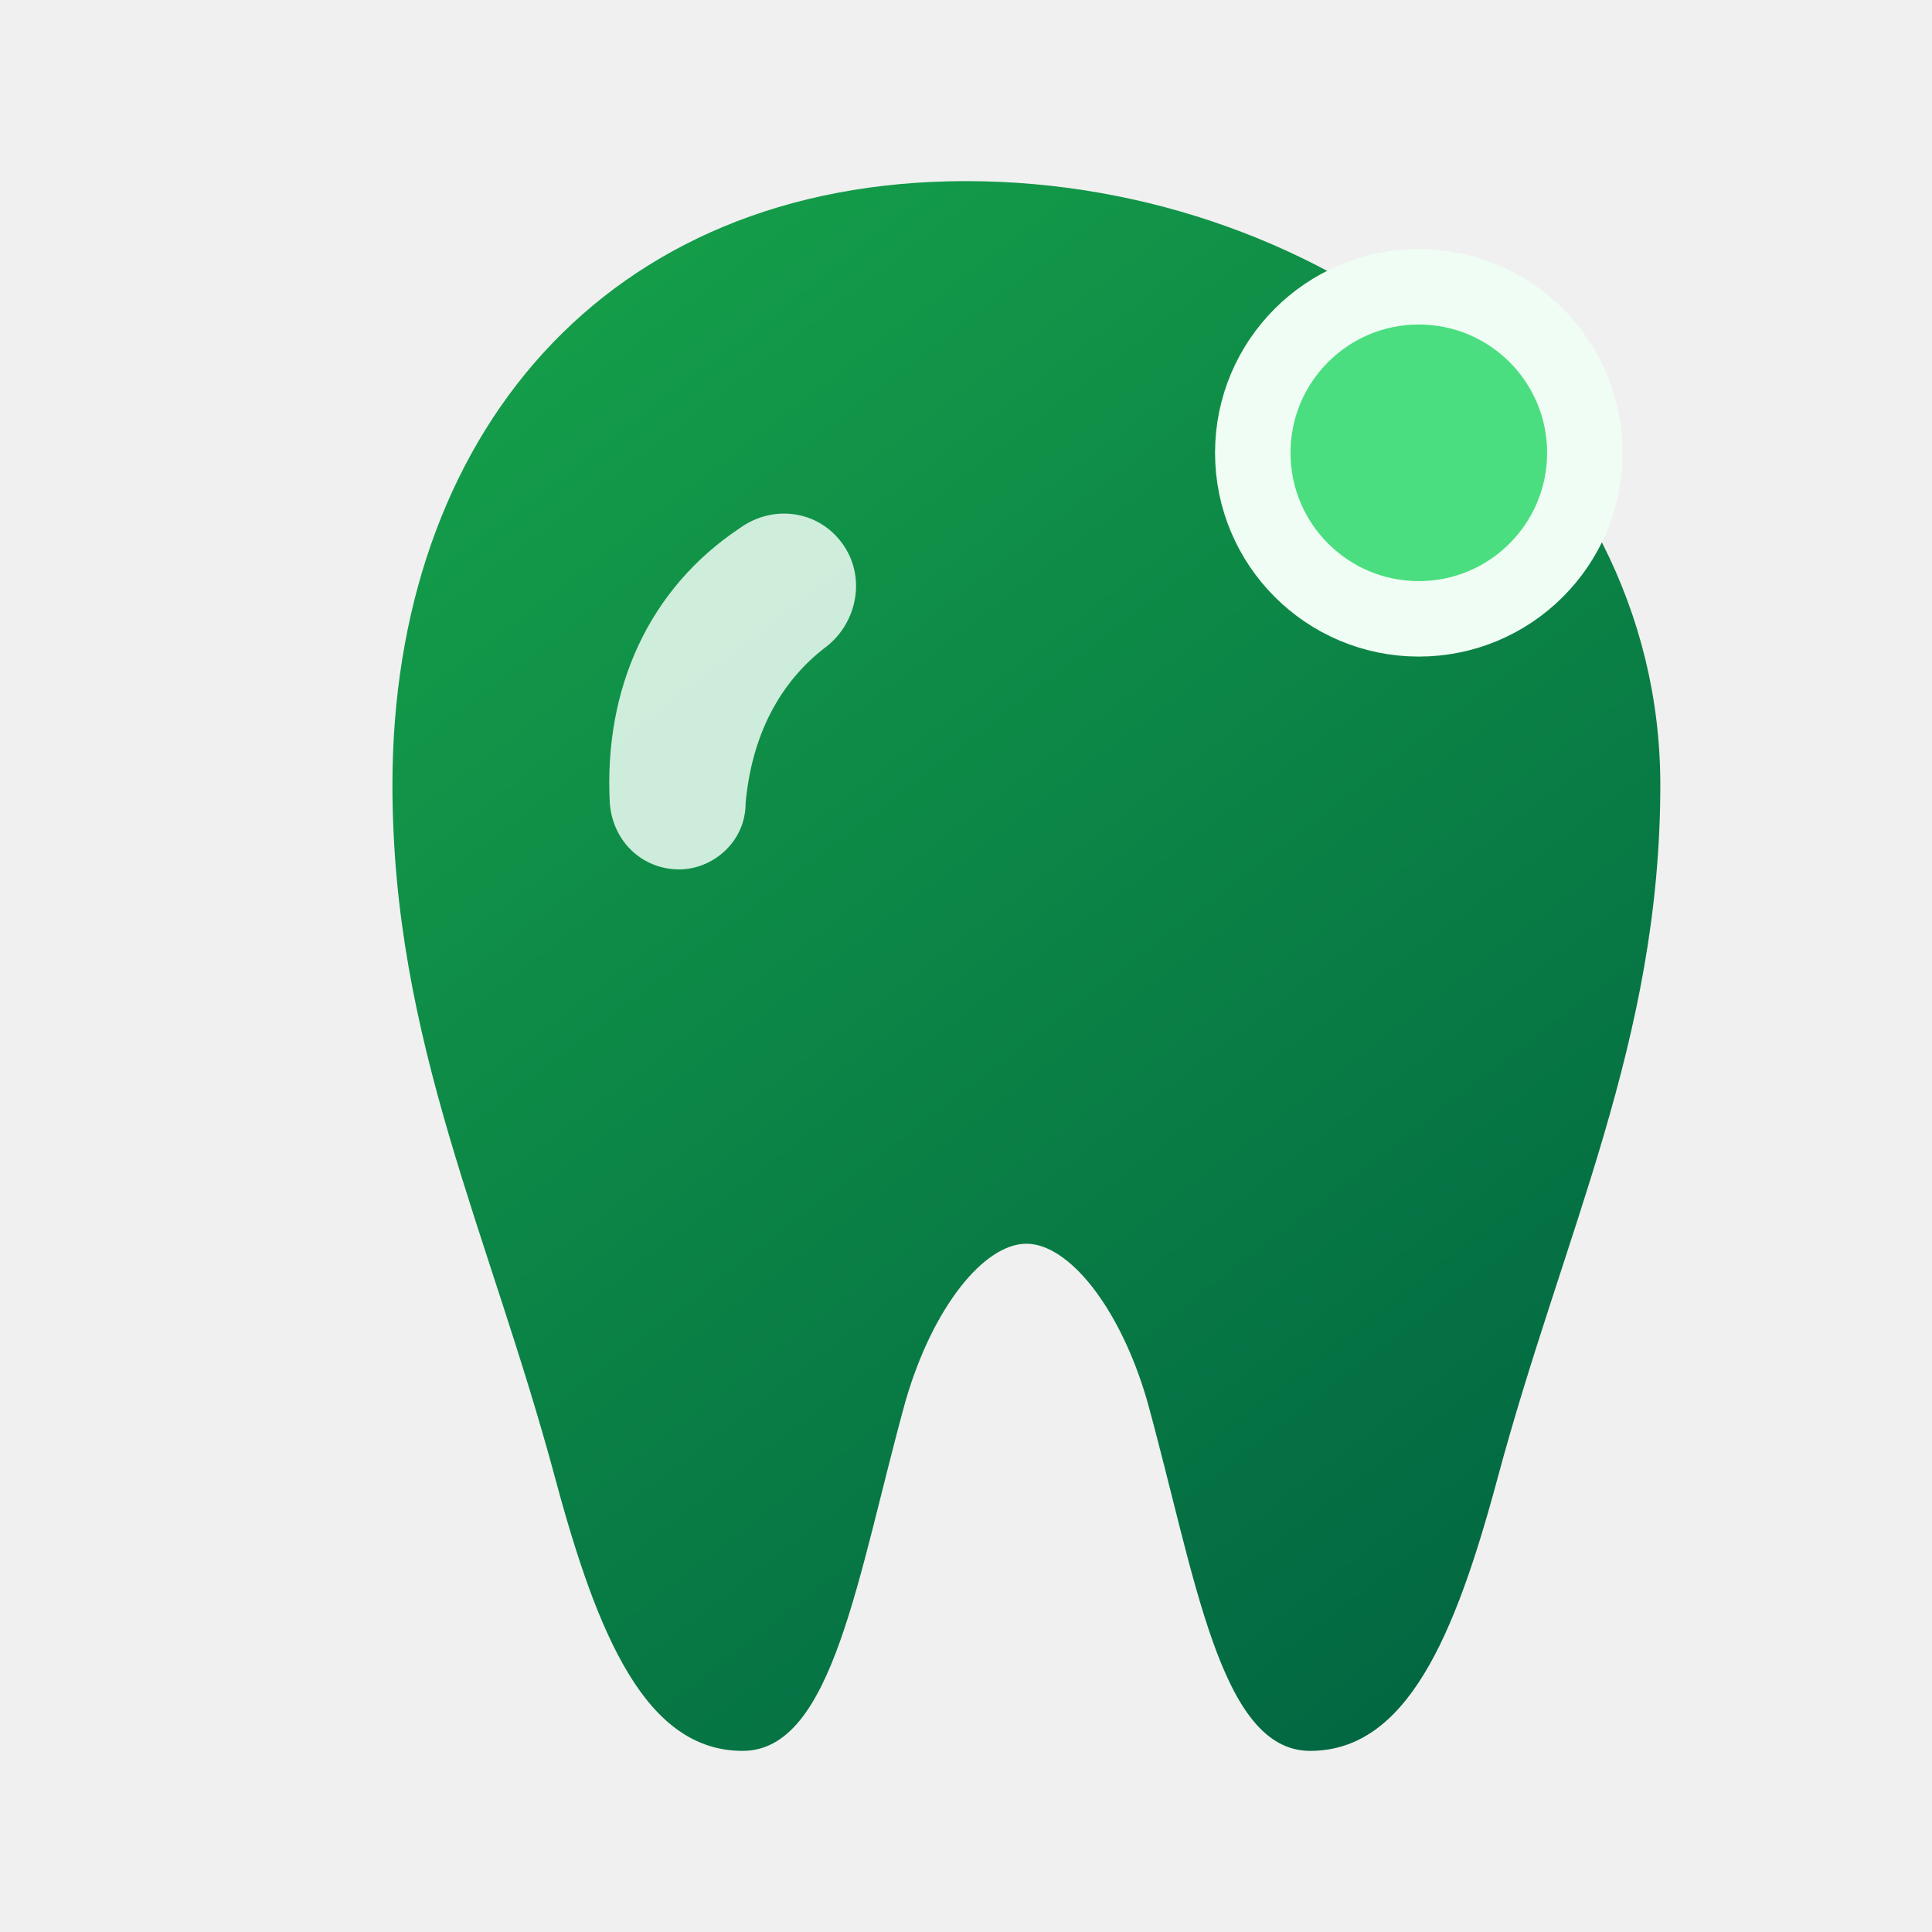
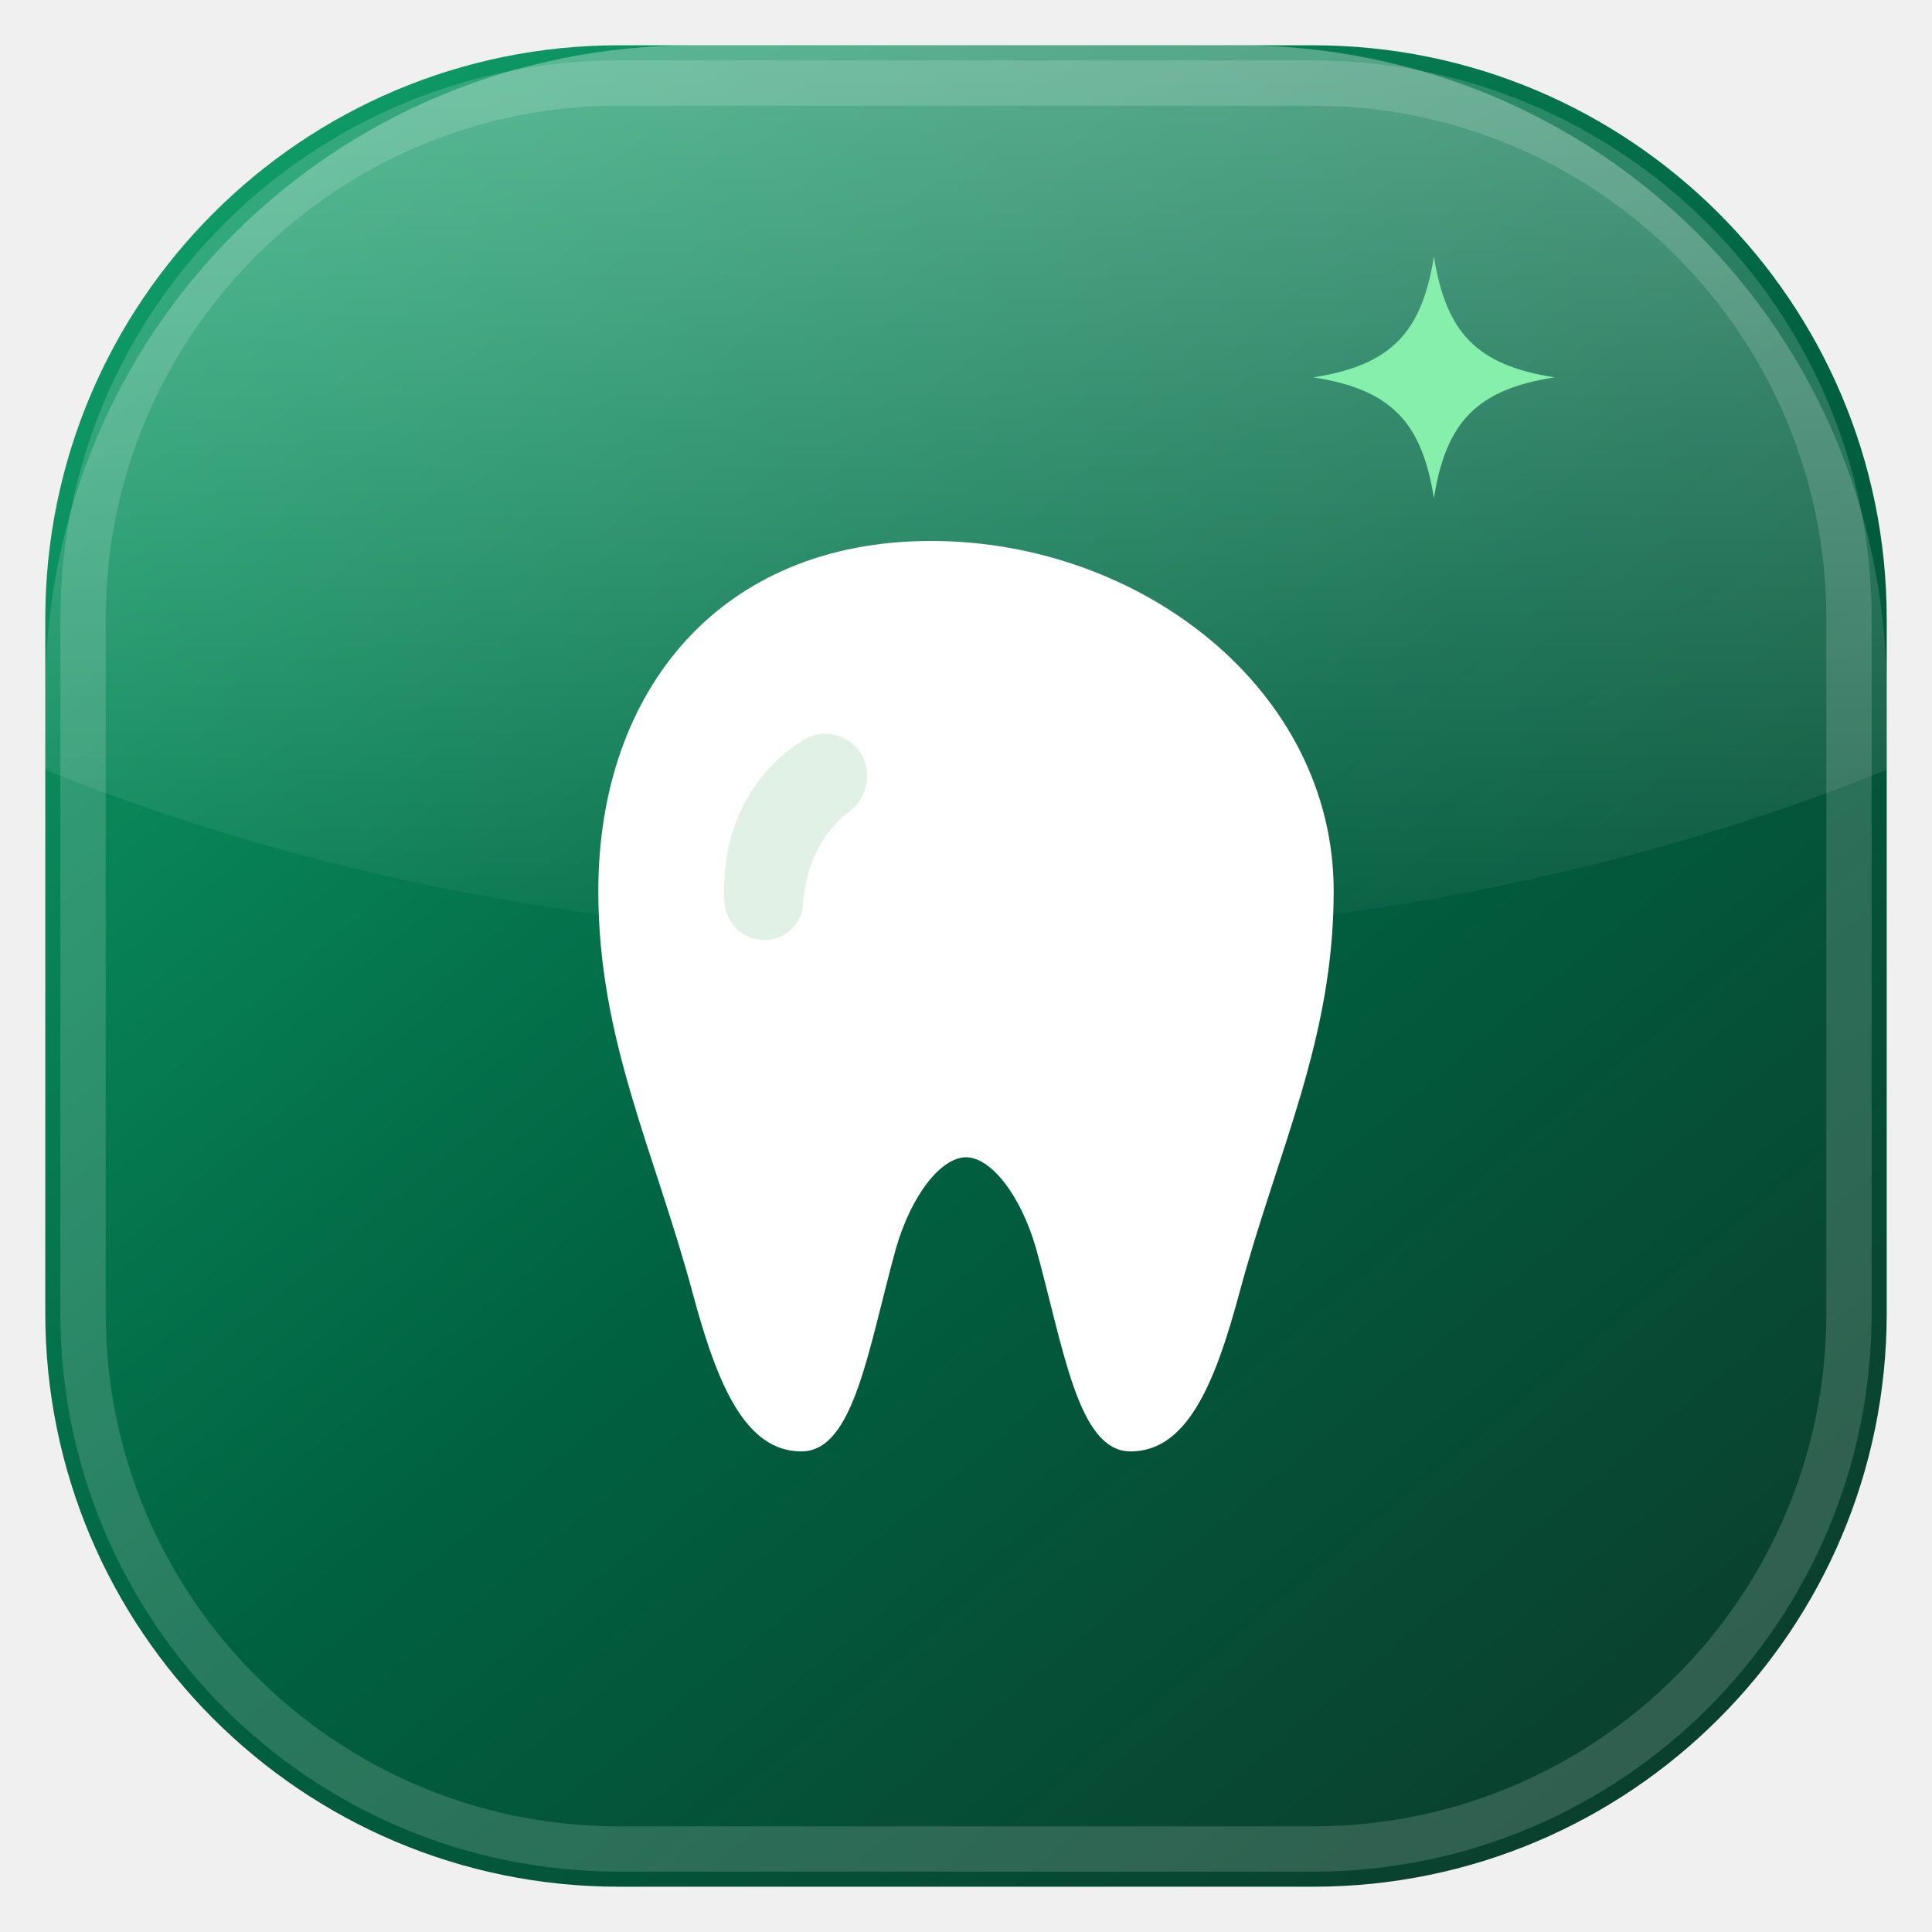
<svg xmlns="http://www.w3.org/2000/svg" viewBox="0 0 64 64" fill="none">
  <defs>
-     <linearGradient id="g" x1="14" y1="6" x2="54" y2="58" gradientUnits="userSpaceOnUse">
-       <stop stop-color="#16A34A" />
-       <stop offset="1" stop-color="#006241" />
+     <linearGradient id="mBadge" x1="8" y1="3" x2="56" y2="61" gradientUnits="userSpaceOnUse">
+       <stop stop-color="#0F9D68" />
+       <stop offset="0.52" stop-color="#006241" />
+       <stop offset="1" stop-color="#0B3D2C" />
+     </linearGradient>
+     <linearGradient id="mSheen" x1="32" y1="1.5" x2="32" y2="34" gradientUnits="userSpaceOnUse">
+       <stop stop-color="#FFFFFF" stop-opacity="0.32" />
+       <stop offset="1" stop-color="#FFFFFF" stop-opacity="0" />
    </linearGradient>
  </defs>
-   <path d="M32 6 C20 6 13 14.5 13 26 C13 34.5 16.2 40.8 18.4 49 C19.8 54.2 21.4 58 24.6 58 C27.6 58 28.4 52.2 30 46.4 C30.9 43.3 32.6 41.2 34 41.2 C35.4 41.2 37.1 43.3 38 46.4 C39.6 52.2 40.4 58 43.4 58 C46.6 58 48.2 54.2 49.6 49 C51.8 40.8 55 34.5 55 26 C55 14.5 44 6 32 6 Z" fill="url(#g)" />
-   <path d="M24.5 17.5 C21.5 19.5 20 22.8 20.2 26.6 C20.3 27.9 21.3 28.8 22.5 28.8 C23.6 28.8 24.7 27.9 24.7 26.6 C24.9 24.4 25.8 22.6 27.4 21.4 C28.4 20.6 28.7 19.1 27.9 18 C27.1 16.9 25.6 16.7 24.5 17.5 Z" fill="#F0FDF4" opacity="0.85" />
-   <circle cx="47" cy="15" r="5.5" fill="#4ADE80" stroke="#F0FDF4" stroke-width="2.5" />
+   <rect x="1.5" y="1.5" width="61" height="61" rx="19" fill="url(#mBadge)" />
+   <path d="M1.5 23 C1.5 11 11 1.5 23 1.5 L41 1.5 C53 1.5 62.5 11 62.5 23 L62.5 25.5 C44 33 20 33 1.5 25.5 Z" fill="url(#mSheen)" />
+   <rect x="2.75" y="2.75" width="58.5" height="58.5" rx="17.75" stroke="#FFFFFF" stroke-opacity="0.16" stroke-width="1.5" />
+   <g transform="translate(32 33) scale(0.58) translate(-34 -32)">
+     <path d="M32 6 C20 6 13 14.5 13 26 C13 34.5 16.2 40.8 18.4 49 C19.8 54.2 21.4 58 24.6 58 C27.6 58 28.4 52.2 30 46.4 C30.9 43.3 32.6 41.2 34 41.2 C35.4 41.2 37.1 43.3 38 46.4 C39.6 52.2 40.4 58 43.4 58 C46.6 58 48.2 54.2 49.6 49 C51.8 40.8 55 34.5 55 26 C55 14.5 44 6 32 6 Z" fill="#FFFFFF" />
+     <path d="M24.5 17.5 C21.5 19.5 20 22.8 20.2 26.6 C20.3 27.9 21.3 28.8 22.5 28.8 C23.6 28.8 24.7 27.9 24.7 26.6 C24.9 24.4 25.8 22.6 27.4 21.4 C28.4 20.6 28.7 19.1 27.9 18 C27.1 16.9 25.6 16.7 24.5 17.5 Z" fill="#D7ECDD" opacity="0.75" />
+   </g>
+   <path d="M47.5 8.5 C47.9 11 48.9 12.1 51.5 12.5 C48.9 12.9 47.9 14 47.5 16.5 C47.1 14 46.1 12.9 43.5 12.5 C46.1 12.1 47.1 11 47.5 8.5 Z" fill="#86EFAC" />
</svg>
